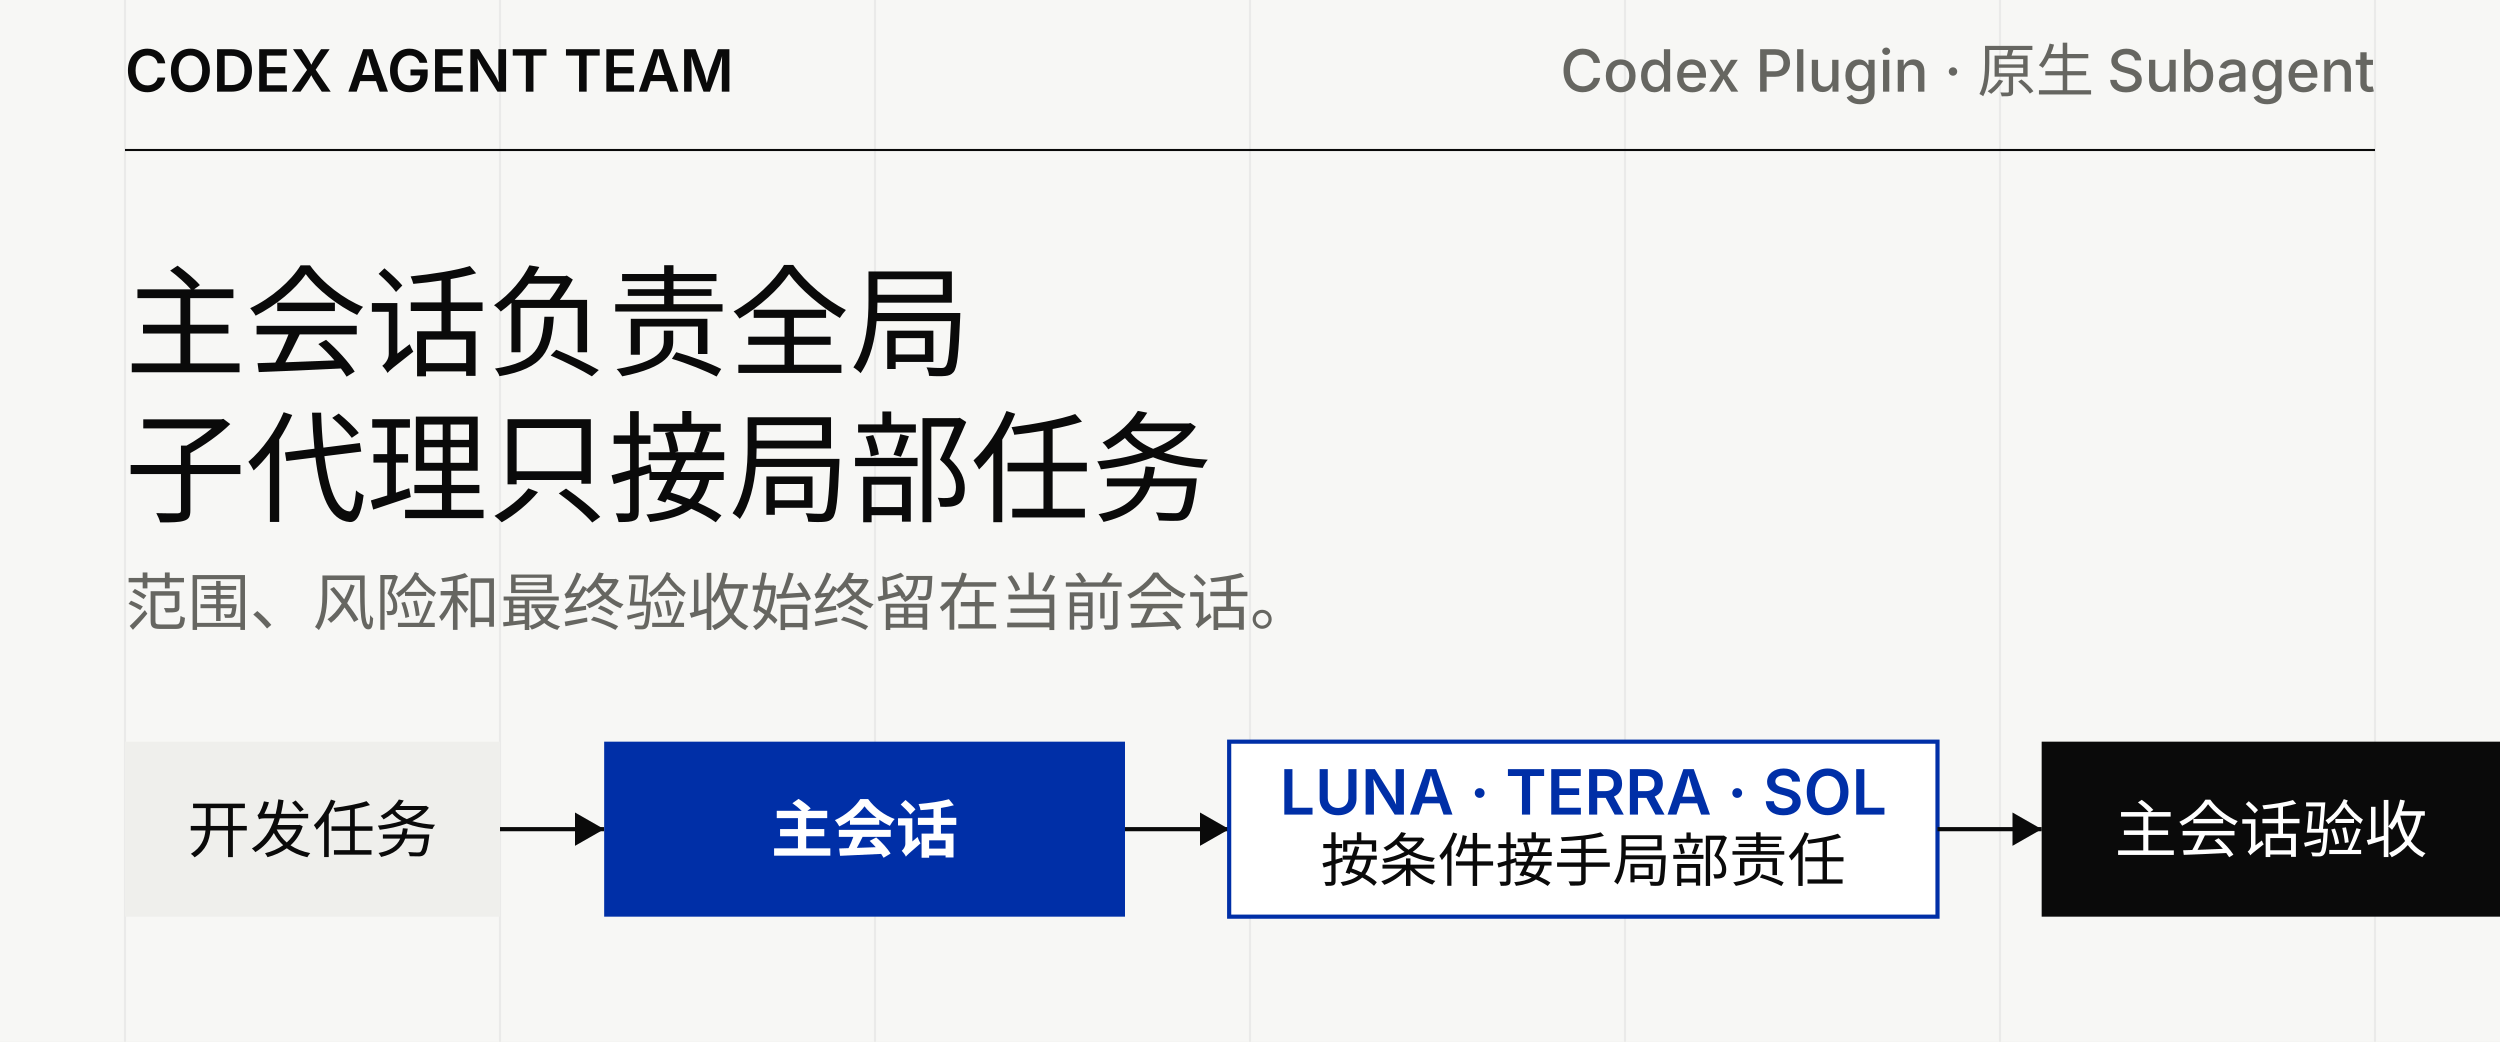
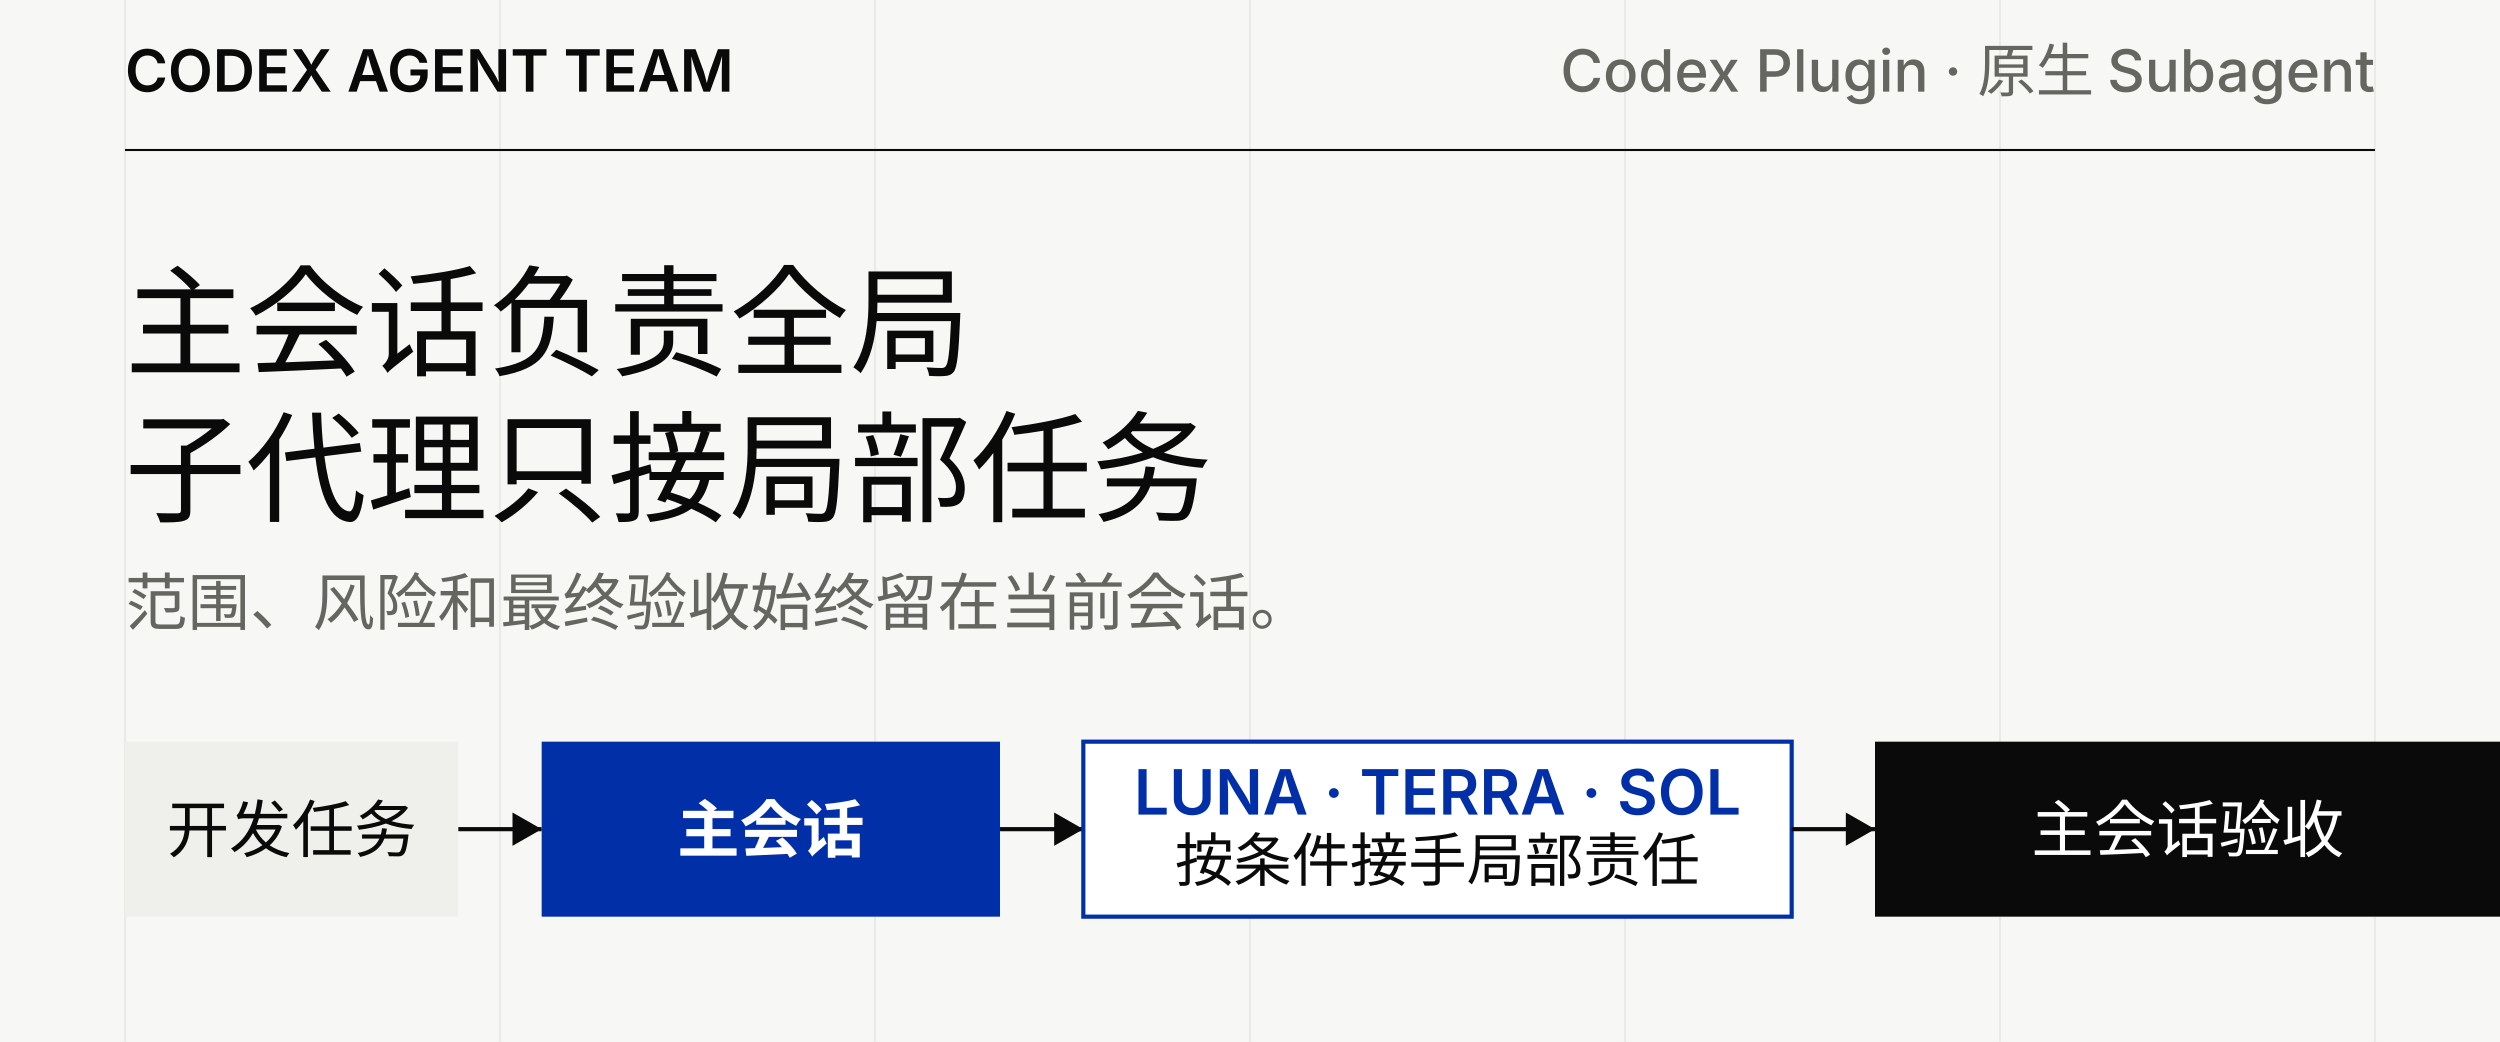
<svg xmlns="http://www.w3.org/2000/svg" width="1200" height="500" viewBox="0 0 1200 500" role="img" aria-labelledby="title desc">
  <rect width="1200" height="500" fill="#f7f7f5" />
  <g stroke="#0a0a0a" stroke-width="1" opacity="0.055">
    <line x1="60" y1="0" x2="60" y2="500" />
    <line x1="240" y1="0" x2="240" y2="500" />
    <line x1="420" y1="0" x2="420" y2="500" />
    <line x1="600" y1="0" x2="600" y2="500" />
    <line x1="780" y1="0" x2="780" y2="500" />
    <line x1="960" y1="0" x2="960" y2="500" />
    <line x1="1140" y1="0" x2="1140" y2="500" />
  </g>
  <line x1="60" y1="72" x2="1140" y2="72" stroke="#0a0a0a" stroke-width="1" />
  <text x="60" y="44" font-family="Inter, Noto Sans SC, PingFang SC, Microsoft YaHei UI, sans-serif" font-size="28" font-weight="600" fill="#0a0a0a">CODEX AGENT TEAM</text>
  <text x="1140" y="44" text-anchor="end" font-family="Inter, Noto Sans SC, PingFang SC, Microsoft YaHei UI, sans-serif" font-size="28" font-weight="500" fill="#666661">Codex Plugin · 原生 Subagent</text>
  <text x="60" y="176" font-family="Noto Sans SC, PingFang SC, Microsoft YaHei UI, Inter, sans-serif" font-size="58" font-weight="300" fill="#0a0a0a">主会话负责全局</text>
  <text x="60" y="246" font-family="Noto Sans SC, PingFang SC, Microsoft YaHei UI, Inter, sans-serif" font-size="58" font-weight="300" fill="#0a0a0a">子代理只接局部任务</text>
  <text x="60" y="300" font-family="Noto Sans SC, PingFang SC, Microsoft YaHei UI, Inter, sans-serif" font-size="30" font-weight="500" fill="#666661">范围、风险和最终验收始终留在当前会话。</text>
  <g transform="translate(60 356)">
-     <rect x="0" y="0" width="180" height="84" fill="#efefec" />
-     <text x="90" y="53" text-anchor="middle" font-family="Noto Sans SC, PingFang SC, Microsoft YaHei UI, sans-serif" font-size="30" font-weight="500" fill="#0a0a0a">开发任务</text>
-     <line x1="180" y1="42" x2="230" y2="42" stroke="#0a0a0a" stroke-width="2" />
-     <polygon points="230,42 216,34 216,50" fill="#0a0a0a" />
-     <rect x="230" y="0" width="250" height="84" fill="#002FA7" />
-     <text x="355" y="53" text-anchor="middle" font-family="Noto Sans SC, PingFang SC, Microsoft YaHei UI, sans-serif" font-size="30" font-weight="600" fill="#ffffff">主会话</text>
-     <line x1="480" y1="42" x2="530" y2="42" stroke="#0a0a0a" stroke-width="2" />
-     <polygon points="530,42 516,34 516,50" fill="#0a0a0a" />
-     <rect x="530" y="0" width="340" height="84" fill="#ffffff" stroke="#002FA7" stroke-width="2" />
-     <text x="700" y="35" text-anchor="middle" font-family="Inter, sans-serif" font-size="30" font-weight="600" fill="#002FA7">LUNA · TERRA · SOL</text>
-     <text x="700" y="67" text-anchor="middle" font-family="Noto Sans SC, PingFang SC, Microsoft YaHei UI, sans-serif" font-size="28" font-weight="500" fill="#0a0a0a">按条件接手局部责任</text>
-     <line x1="870" y1="42" x2="920" y2="42" stroke="#0a0a0a" stroke-width="2" />
-     <polygon points="920,42 906,34 906,50" fill="#0a0a0a" />
-     <rect x="920" y="0" width="220" height="84" fill="#0a0a0a" />
-     <text x="1030" y="53" text-anchor="middle" font-family="Noto Sans SC, PingFang SC, Microsoft YaHei UI, sans-serif" font-size="30" font-weight="500" fill="#ffffff">主会话验收</text>
+     <rect x="0" y="0" width="160" height="84" fill="#efefec" />
+     <text x="80" y="53" text-anchor="middle" font-family="Noto Sans SC, PingFang SC, Microsoft YaHei UI, sans-serif" font-size="30" font-weight="500" fill="#0a0a0a">开发任务</text>
+     <line x1="160" y1="42" x2="200" y2="42" stroke="#0a0a0a" stroke-width="2" />
+     <polygon points="200,42 186,34 186,50" fill="#0a0a0a" />
+     <rect x="200" y="0" width="220" height="84" fill="#002FA7" />
+     <text x="310" y="53" text-anchor="middle" font-family="Noto Sans SC, PingFang SC, Microsoft YaHei UI, sans-serif" font-size="30" font-weight="600" fill="#ffffff">主会话</text>
+     <line x1="420" y1="42" x2="460" y2="42" stroke="#0a0a0a" stroke-width="2" />
+     <polygon points="460,42 446,34 446,50" fill="#0a0a0a" />
+     <rect x="460" y="0" width="340" height="84" fill="#ffffff" stroke="#002FA7" stroke-width="2" />
+     <text x="630" y="35" text-anchor="middle" font-family="Inter, sans-serif" font-size="30" font-weight="600" fill="#002FA7">LUNA · TERRA · SOL</text>
+     <text x="630" y="67" text-anchor="middle" font-family="Noto Sans SC, PingFang SC, Microsoft YaHei UI, sans-serif" font-size="28" font-weight="500" fill="#0a0a0a">按条件接手局部责任</text>
+     <line x1="800" y1="42" x2="840" y2="42" stroke="#0a0a0a" stroke-width="2" />
+     <polygon points="840,42 826,34 826,50" fill="#0a0a0a" />
+     <rect x="840" y="0" width="300" height="84" fill="#0a0a0a" />
+     <text x="990" y="53" text-anchor="middle" font-family="Noto Sans SC, PingFang SC, Microsoft YaHei UI, sans-serif" font-size="30" font-weight="500" fill="#ffffff">主会话验收</text>
  </g>
</svg>
